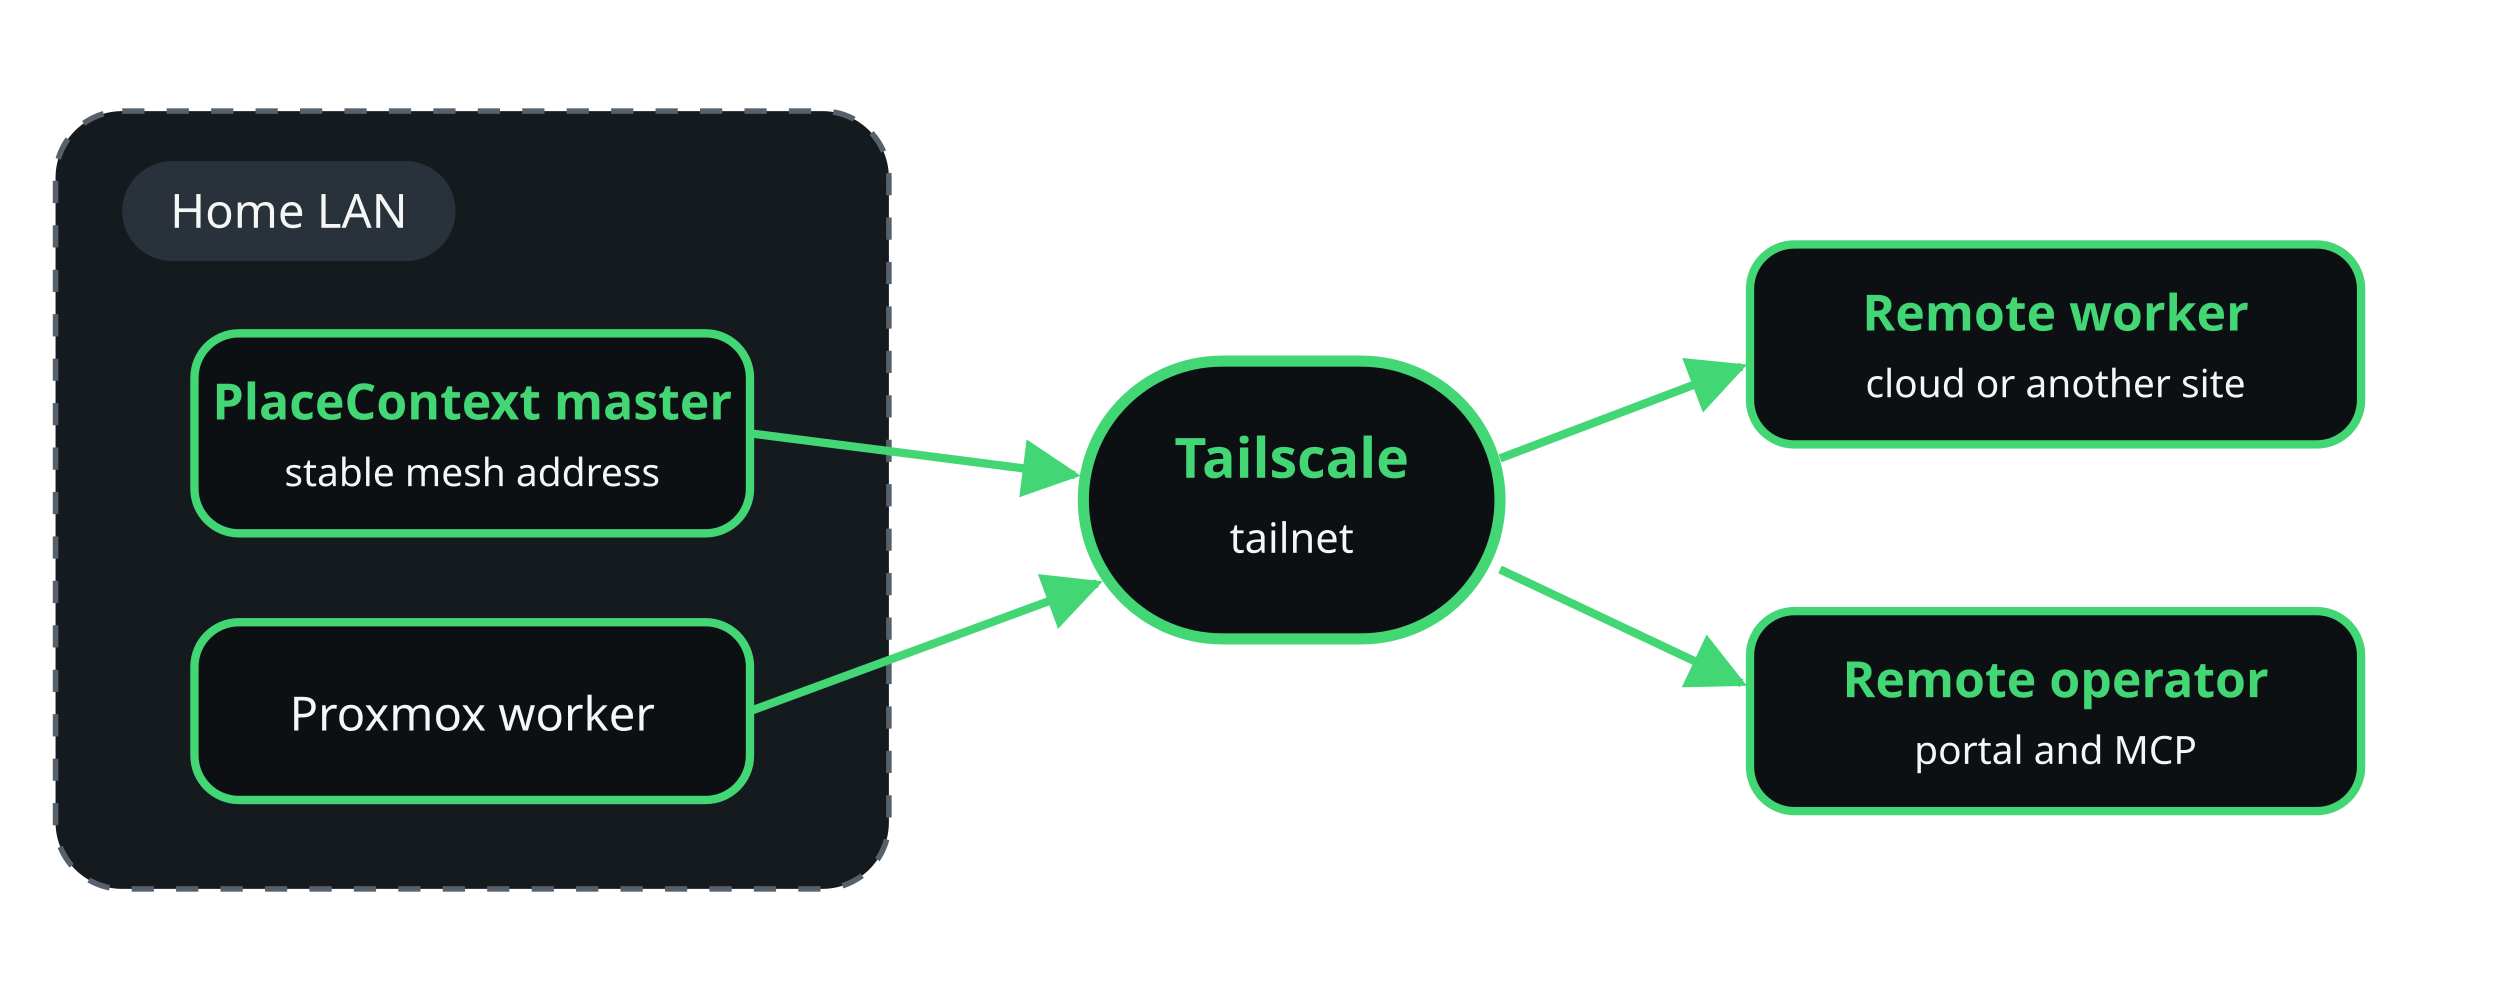
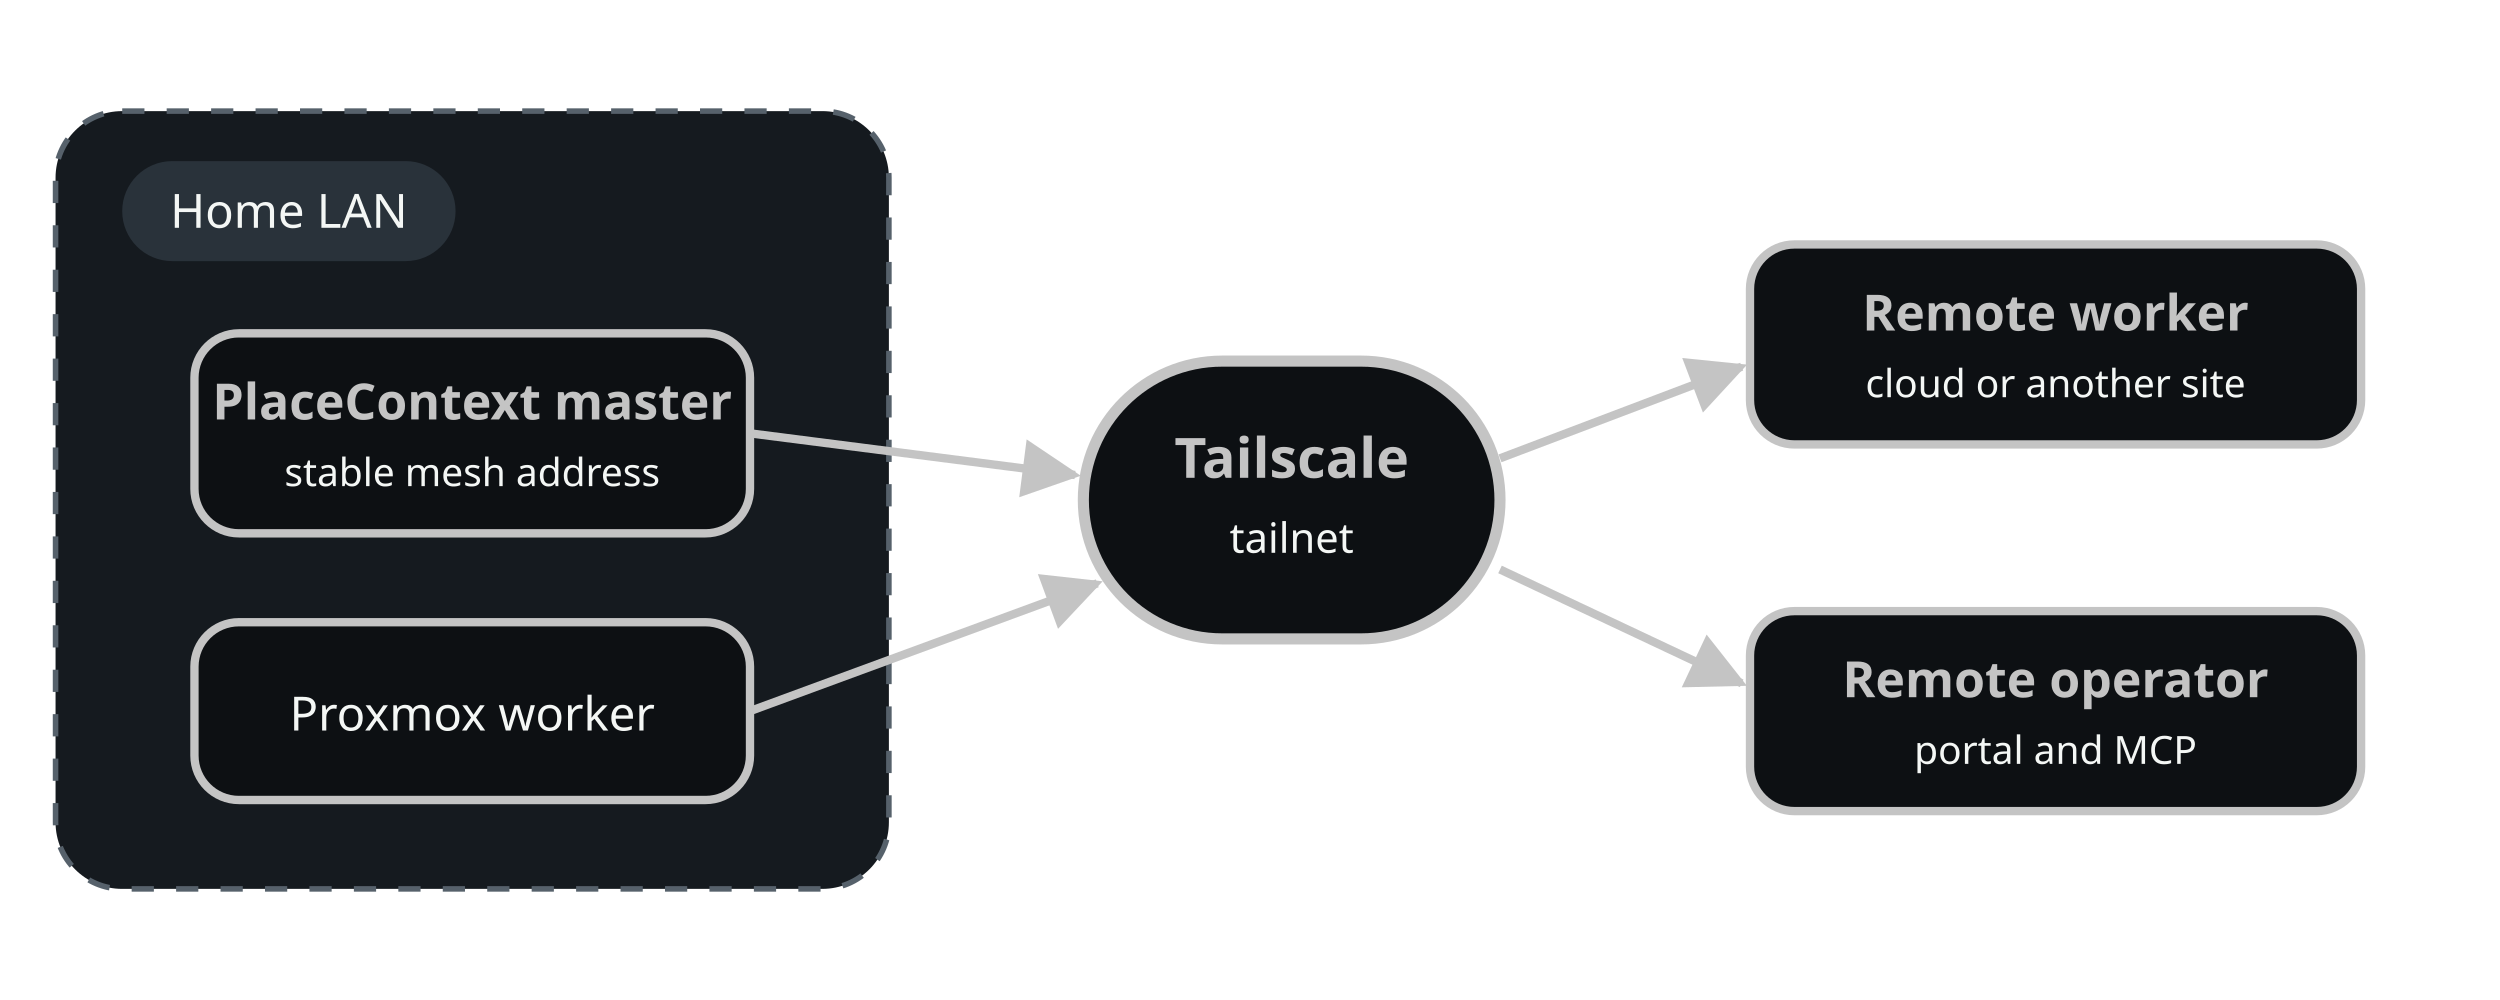
<svg xmlns="http://www.w3.org/2000/svg" viewBox="0 0 900 360" role="img" aria-labelledby="title desc">
  <defs>
    <marker id="arrow" viewBox="0 0 10 10" refX="9" refY="5" markerWidth="7" markerHeight="7" orient="auto-start-reverse">
-       <path d="M 0 0 L 10 5 L 0 10 z" fill="#43d675" />
+       <path d="M 0 0 L 10 5 L 0 10 z" fill="#c4c4c4" />
    </marker>
  </defs>
  <rect x="20" y="40" width="300" height="280" rx="24" fill="#151a1f" stroke="#56616b" stroke-width="2" stroke-dasharray="8 8" />
  <rect x="44" y="58" width="120" height="36" rx="18" fill="#29323a" />
  <text x="104" y="82" fill="#f4f7f5" font-family="sans-serif" font-size="17" text-anchor="middle">Home LAN</text>
-   <rect x="70" y="120" width="200" height="72" rx="16" fill="#0d1013" stroke="#43d675" stroke-width="3" />
-   <text x="170" y="151" fill="#43d675" font-family="sans-serif" font-size="18" font-weight="700" text-anchor="middle">PlaceContext master</text>
+   <rect x="70" y="120" width="200" height="72" rx="16" fill="#0d1013" stroke="#c4c4c4" stroke-width="3" />
+   <text x="170" y="151" fill="#c4c4c4" font-family="sans-serif" font-size="18" font-weight="700" text-anchor="middle">PlaceContext master</text>
  <text x="170" y="175" fill="#f4f7f5" font-family="sans-serif" font-size="14" text-anchor="middle">stable mesh address</text>
-   <rect x="70" y="224" width="200" height="64" rx="16" fill="#0d1013" stroke="#43d675" stroke-width="3" />
+   <rect x="70" y="224" width="200" height="64" rx="16" fill="#0d1013" stroke="#c4c4c4" stroke-width="3" />
  <text x="170" y="263" fill="#f4f7f5" font-family="sans-serif" font-size="17" text-anchor="middle">Proxmox worker</text>
-   <rect x="390" y="130" width="150" height="100" rx="50" fill="#0d1013" stroke="#43d675" stroke-width="4" />
-   <text x="465" y="172" fill="#43d675" font-family="sans-serif" font-size="20" font-weight="700" text-anchor="middle">Tailscale</text>
+   <rect x="390" y="130" width="150" height="100" rx="50" fill="#0d1013" stroke="#c4c4c4" stroke-width="4" />
+   <text x="465" y="172" fill="#c4c4c4" font-family="sans-serif" font-size="20" font-weight="700" text-anchor="middle">Tailscale</text>
  <text x="465" y="199" fill="#f4f7f5" font-family="sans-serif" font-size="15" text-anchor="middle">tailnet</text>
-   <rect x="630" y="88" width="220" height="72" rx="16" fill="#0d1013" stroke="#43d675" stroke-width="3" />
-   <text x="740" y="119" fill="#43d675" font-family="sans-serif" font-size="18" font-weight="700" text-anchor="middle">Remote worker</text>
+   <rect x="630" y="88" width="220" height="72" rx="16" fill="#0d1013" stroke="#c4c4c4" stroke-width="3" />
+   <text x="740" y="119" fill="#c4c4c4" font-family="sans-serif" font-size="18" font-weight="700" text-anchor="middle">Remote worker</text>
  <text x="740" y="143" fill="#f4f7f5" font-family="sans-serif" font-size="14" text-anchor="middle">cloud or another site</text>
-   <rect x="630" y="220" width="220" height="72" rx="16" fill="#0d1013" stroke="#43d675" stroke-width="3" />
-   <text x="740" y="251" fill="#43d675" font-family="sans-serif" font-size="18" font-weight="700" text-anchor="middle">Remote operator</text>
+   <rect x="630" y="220" width="220" height="72" rx="16" fill="#0d1013" stroke="#c4c4c4" stroke-width="3" />
+   <text x="740" y="251" fill="#c4c4c4" font-family="sans-serif" font-size="18" font-weight="700" text-anchor="middle">Remote operator</text>
  <text x="740" y="275" fill="#f4f7f5" font-family="sans-serif" font-size="14" text-anchor="middle">portal and MCP</text>
-   <path d="M 270 156 L 387 171" fill="none" stroke="#43d675" stroke-width="3" marker-end="url(#arrow)" />
-   <path d="M 270 256 L 395 210" fill="none" stroke="#43d675" stroke-width="3" marker-end="url(#arrow)" />
-   <path d="M 540 165 L 627 132" fill="none" stroke="#43d675" stroke-width="3" marker-end="url(#arrow)" />
-   <path d="M 540 205 L 627 246" fill="none" stroke="#43d675" stroke-width="3" marker-end="url(#arrow)" />
+   <path d="M 270 156 L 387 171" fill="none" stroke="#c4c4c4" stroke-width="3" marker-end="url(#arrow)" />
+   <path d="M 270 256 L 395 210" fill="none" stroke="#c4c4c4" stroke-width="3" marker-end="url(#arrow)" />
+   <path d="M 540 165 L 627 132" fill="none" stroke="#c4c4c4" stroke-width="3" marker-end="url(#arrow)" />
+   <path d="M 540 205 L 627 246" fill="none" stroke="#c4c4c4" stroke-width="3" marker-end="url(#arrow)" />
</svg>
